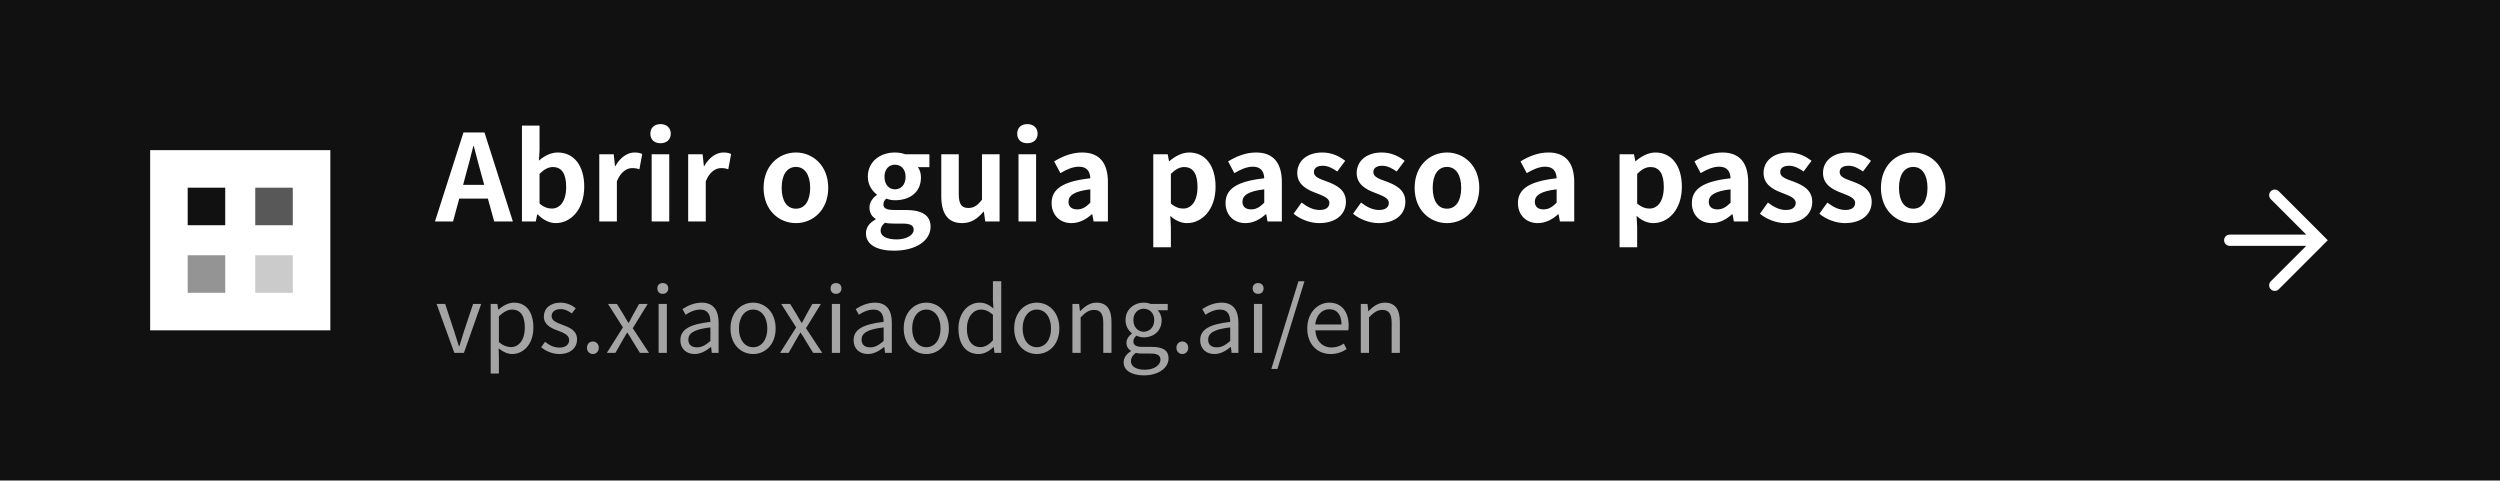
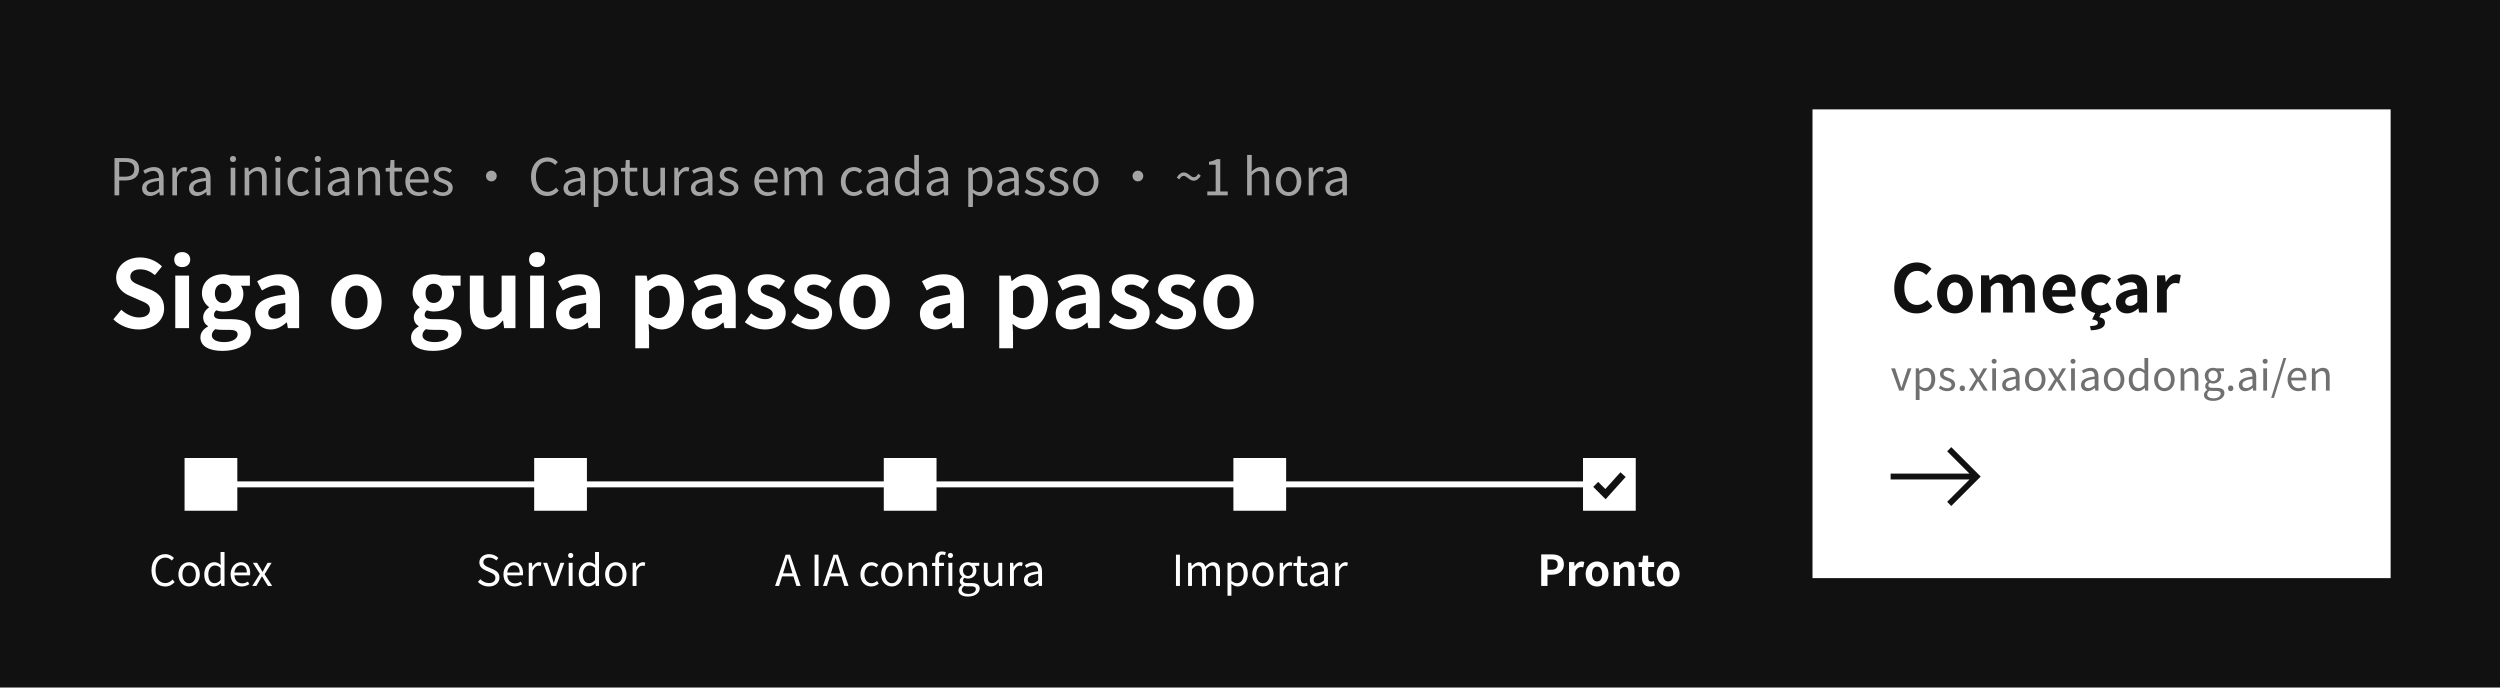
- <svg xmlns="http://www.w3.org/2000/svg" width="333" height="64" viewBox="0 0 333 64" role="img" aria-label="Abrir o guia passo a passo">
-   <rect width="333" height="64" fill="#111111" />
-   <rect x="20" y="20" width="24" height="24" fill="#ffffff" />
-   <rect x="25" y="25" width="5" height="5" fill="#111111" opacity="1" />
-   <rect x="34" y="25" width="5" height="5" fill="#111111" opacity="0.7" />
-   <rect x="25" y="34" width="5" height="5" fill="#111111" opacity="0.45" />
-   <rect x="34" y="34" width="5" height="5" fill="#111111" opacity="0.22" />
-   <text x="58" y="29.5" fill="#ffffff" font-family="-apple-system,BlinkMacSystemFont,'Segoe UI','PingFang SC','Hiragino Sans','Apple SD Gothic Neo','Malgun Gothic','Microsoft YaHei','Noto Sans CJK SC','Noto Sans Arabic','Noto Sans',Helvetica,Arial,sans-serif" font-size="16" font-weight="600" text-anchor="start">Abrir o guia passo a passo</text>
-   <text x="58" y="47" fill="#ffffff" fill-opacity=".62" font-family="-apple-system,BlinkMacSystemFont,'Segoe UI','PingFang SC','Hiragino Sans','Apple SD Gothic Neo','Malgun Gothic','Microsoft YaHei','Noto Sans CJK SC','Noto Sans Arabic','Noto Sans',Helvetica,Arial,sans-serif" font-size="12" font-weight="400" text-anchor="start" direction="ltr" unicode-bidi="embed">vps.xiaoxiaodong.ai/en</text>
-   <path d="M297 32.0h12M303 26.0l6 6-6 6" fill="none" stroke="#ffffff" stroke-width="1.5" stroke-linecap="round" stroke-linejoin="miter" />
+ <svg xmlns="http://www.w3.org/2000/svg" width="640" height="176" viewBox="0 0 640 176" role="img" aria-label="Siga o guia passo a passo">
+   <style>
+ .track{stroke-dasharray:358;animation:fill 7s linear infinite}
+ @keyframes fill{0%{stroke-dashoffset:358;opacity:1}62%{stroke-dashoffset:0}92%{stroke-dashoffset:0;opacity:1}100%{stroke-dashoffset:0;opacity:0}}
+ .arrow{animation:nudge 1.4s ease-in-out infinite}
+ @keyframes nudge{0%,100%{transform:translateX(0)}50%{transform:translateX(5px)}}
+ .shine{animation:shine 7s ease-in-out infinite}
+ @keyframes shine{0%,62%{transform:translateX(-80px)}76%,100%{transform:translateX(228px)}}
+ .ok{animation:ok 7s ease infinite}
+ @keyframes ok{0%,62%{opacity:0}66%,92%{opacity:1}100%{opacity:0}}
+ .n0{animation:n0 7s steps(1,end) infinite}
+ @keyframes n0{0%{fill-opacity:0}0%{fill-opacity:1}92%{fill-opacity:1}100%{fill-opacity:0}}
+ .l0{animation:l0 7s ease infinite}
+ @keyframes l0{0%{opacity:.4}0%{opacity:.4}3%{opacity:1}92%{opacity:1}100%{opacity:.4}}
+ .n1{animation:n1 7s steps(1,end) infinite}
+ @keyframes n1{0%{fill-opacity:0}15.5%{fill-opacity:1}92%{fill-opacity:1}100%{fill-opacity:0}}
+ .l1{animation:l1 7s ease infinite}
+ @keyframes l1{0%{opacity:.4}15.4%{opacity:.4}18.5%{opacity:1}92%{opacity:1}100%{opacity:.4}}
+ .n2{animation:n2 7s steps(1,end) infinite}
+ @keyframes n2{0%{fill-opacity:0}31%{fill-opacity:1}92%{fill-opacity:1}100%{fill-opacity:0}}
+ .l2{animation:l2 7s ease infinite}
+ @keyframes l2{0%{opacity:.4}30.9%{opacity:.4}34%{opacity:1}92%{opacity:1}100%{opacity:.4}}
+ .n3{animation:n3 7s steps(1,end) infinite}
+ @keyframes n3{0%{fill-opacity:0}46.5%{fill-opacity:1}92%{fill-opacity:1}100%{fill-opacity:0}}
+ .l3{animation:l3 7s ease infinite}
+ @keyframes l3{0%{opacity:.4}46.4%{opacity:.4}49.5%{opacity:1}92%{opacity:1}100%{opacity:.4}}
+ .n4{animation:n4 7s steps(1,end) infinite}
+ @keyframes n4{0%{fill-opacity:0}62%{fill-opacity:1}92%{fill-opacity:1}100%{fill-opacity:0}}
+ .l4{animation:l4 7s ease infinite}
+ @keyframes l4{0%{opacity:.4}61.9%{opacity:.4}65%{opacity:1}92%{opacity:1}100%{opacity:.4}}
+ @media (prefers-reduced-motion:reduce){*{animation:none!important}}
+ </style>
+   <defs>
+     <clipPath id="cc">
+       <rect x="464" y="28" width="148" height="120" />
+     </clipPath>
+     <linearGradient id="sg" x1="0" x2="1">
+       <stop offset="0" stop-color="#111111" stop-opacity="0" />
+       <stop offset=".5" stop-color="#111111" stop-opacity=".1" />
+       <stop offset="1" stop-color="#111111" stop-opacity="0" />
+     </linearGradient>
+   </defs>
+   <rect width="640" height="176" fill="#111111" />
+   <text x="28" y="50" font-family="-apple-system,BlinkMacSystemFont,'Segoe UI','PingFang SC','Hiragino Sans','Apple SD Gothic Neo','Malgun Gothic','Microsoft YaHei','Noto Sans CJK SC','Noto Sans Arabic','Noto Sans',Helvetica,Arial,sans-serif" font-size="13" font-weight="400" fill="#ffffff" fill-opacity=".62" text-anchor="start">Para iniciantes · Capturas em cada passo · ~1 hora</text>
+   <text x="28" y="84" font-family="-apple-system,BlinkMacSystemFont,'Segoe UI','PingFang SC','Hiragino Sans','Apple SD Gothic Neo','Malgun Gothic','Microsoft YaHei','Noto Sans CJK SC','Noto Sans Arabic','Noto Sans',Helvetica,Arial,sans-serif" font-size="24" font-weight="700" fill="#ffffff" text-anchor="start">Siga o guia passo a passo</text>
+   <line x1="54" y1="124" x2="412" y2="124" stroke="#ffffff" stroke-opacity=".22" stroke-width="1.5" />
+   <line class="track" x1="54" y1="124" x2="412" y2="124" stroke="#ffffff" stroke-width="1.5" />
+   <rect class="n0" x="48" y="118" width="12" height="12" fill="#ffffff" stroke="#ffffff" stroke-width="1.5" />
+   <text x="54" y="150" font-family="-apple-system,BlinkMacSystemFont,'Segoe UI','PingFang SC','Hiragino Sans','Apple SD Gothic Neo','Malgun Gothic','Microsoft YaHei','Noto Sans CJK SC','Noto Sans Arabic','Noto Sans',Helvetica,Arial,sans-serif" font-size="10.9" font-weight="500" class="l0" fill="#ffffff" text-anchor="middle">Codex</text>
+   <rect class="n1" x="137.5" y="118" width="12" height="12" fill="#ffffff" stroke="#ffffff" stroke-width="1.5" />
+   <text x="143.5" y="150" font-family="-apple-system,BlinkMacSystemFont,'Segoe UI','PingFang SC','Hiragino Sans','Apple SD Gothic Neo','Malgun Gothic','Microsoft YaHei','Noto Sans CJK SC','Noto Sans Arabic','Noto Sans',Helvetica,Arial,sans-serif" font-size="10.9" font-weight="500" class="l1" fill="#ffffff" text-anchor="middle">Servidor</text>
+   <rect class="n2" x="227" y="118" width="12" height="12" fill="#ffffff" stroke="#ffffff" stroke-width="1.5" />
+   <text x="233" y="150" font-family="-apple-system,BlinkMacSystemFont,'Segoe UI','PingFang SC','Hiragino Sans','Apple SD Gothic Neo','Malgun Gothic','Microsoft YaHei','Noto Sans CJK SC','Noto Sans Arabic','Noto Sans',Helvetica,Arial,sans-serif" font-size="10.9" font-weight="500" class="l2" fill="#ffffff" text-anchor="middle">A IA configura</text>
+   <rect class="n3" x="316.5" y="118" width="12" height="12" fill="#ffffff" stroke="#ffffff" stroke-width="1.5" />
+   <text x="322.5" y="150" font-family="-apple-system,BlinkMacSystemFont,'Segoe UI','PingFang SC','Hiragino Sans','Apple SD Gothic Neo','Malgun Gothic','Microsoft YaHei','Noto Sans CJK SC','Noto Sans Arabic','Noto Sans',Helvetica,Arial,sans-serif" font-size="10.9" font-weight="500" class="l3" fill="#ffffff" text-anchor="middle">Importar</text>
+   <rect class="n4" x="406" y="118" width="12" height="12" fill="#ffffff" stroke="#ffffff" stroke-width="1.5" />
+   <path class="ok" d="M408.5 124l2.5 2.5 4.5-5" fill="none" stroke="#111111" stroke-width="1.8" stroke-linejoin="miter" />
+   <text x="412" y="150" font-family="-apple-system,BlinkMacSystemFont,'Segoe UI','PingFang SC','Hiragino Sans','Apple SD Gothic Neo','Malgun Gothic','Microsoft YaHei','Noto Sans CJK SC','Noto Sans Arabic','Noto Sans',Helvetica,Arial,sans-serif" font-size="10.9" font-weight="700" class="l4" fill="#ffffff" text-anchor="middle">Pronto</text>
+   <rect x="464" y="28" width="148" height="120" fill="#ffffff" />
+   <g clip-path="url(#cc)">
+     <rect class="shine" x="404" y="28" width="60" height="120" fill="url(#sg)" />
+   </g>
+   <text x="484" y="80" font-family="-apple-system,BlinkMacSystemFont,'Segoe UI','PingFang SC','Hiragino Sans','Apple SD Gothic Neo','Malgun Gothic','Microsoft YaHei','Noto Sans CJK SC','Noto Sans Arabic','Noto Sans',Helvetica,Arial,sans-serif" font-size="17" font-weight="700" fill="#111111" text-anchor="start">Começar</text>
+   <text x="484" y="100" font-family="-apple-system,BlinkMacSystemFont,'Segoe UI','PingFang SC','Hiragino Sans','Apple SD Gothic Neo','Malgun Gothic','Microsoft YaHei','Noto Sans CJK SC','Noto Sans Arabic','Noto Sans',Helvetica,Arial,sans-serif" font-size="10.5" font-weight="400" fill="#111111" fill-opacity=".6" text-anchor="start" direction="ltr" unicode-bidi="embed">vps.xiaoxiaodong.ai/en</text>
+   <g class="arrow">
+     <path d="M484 122h22M499 115l7 7-7 7" fill="none" stroke="#111111" stroke-width="1.5" stroke-linejoin="miter" />
+   </g>
</svg>
